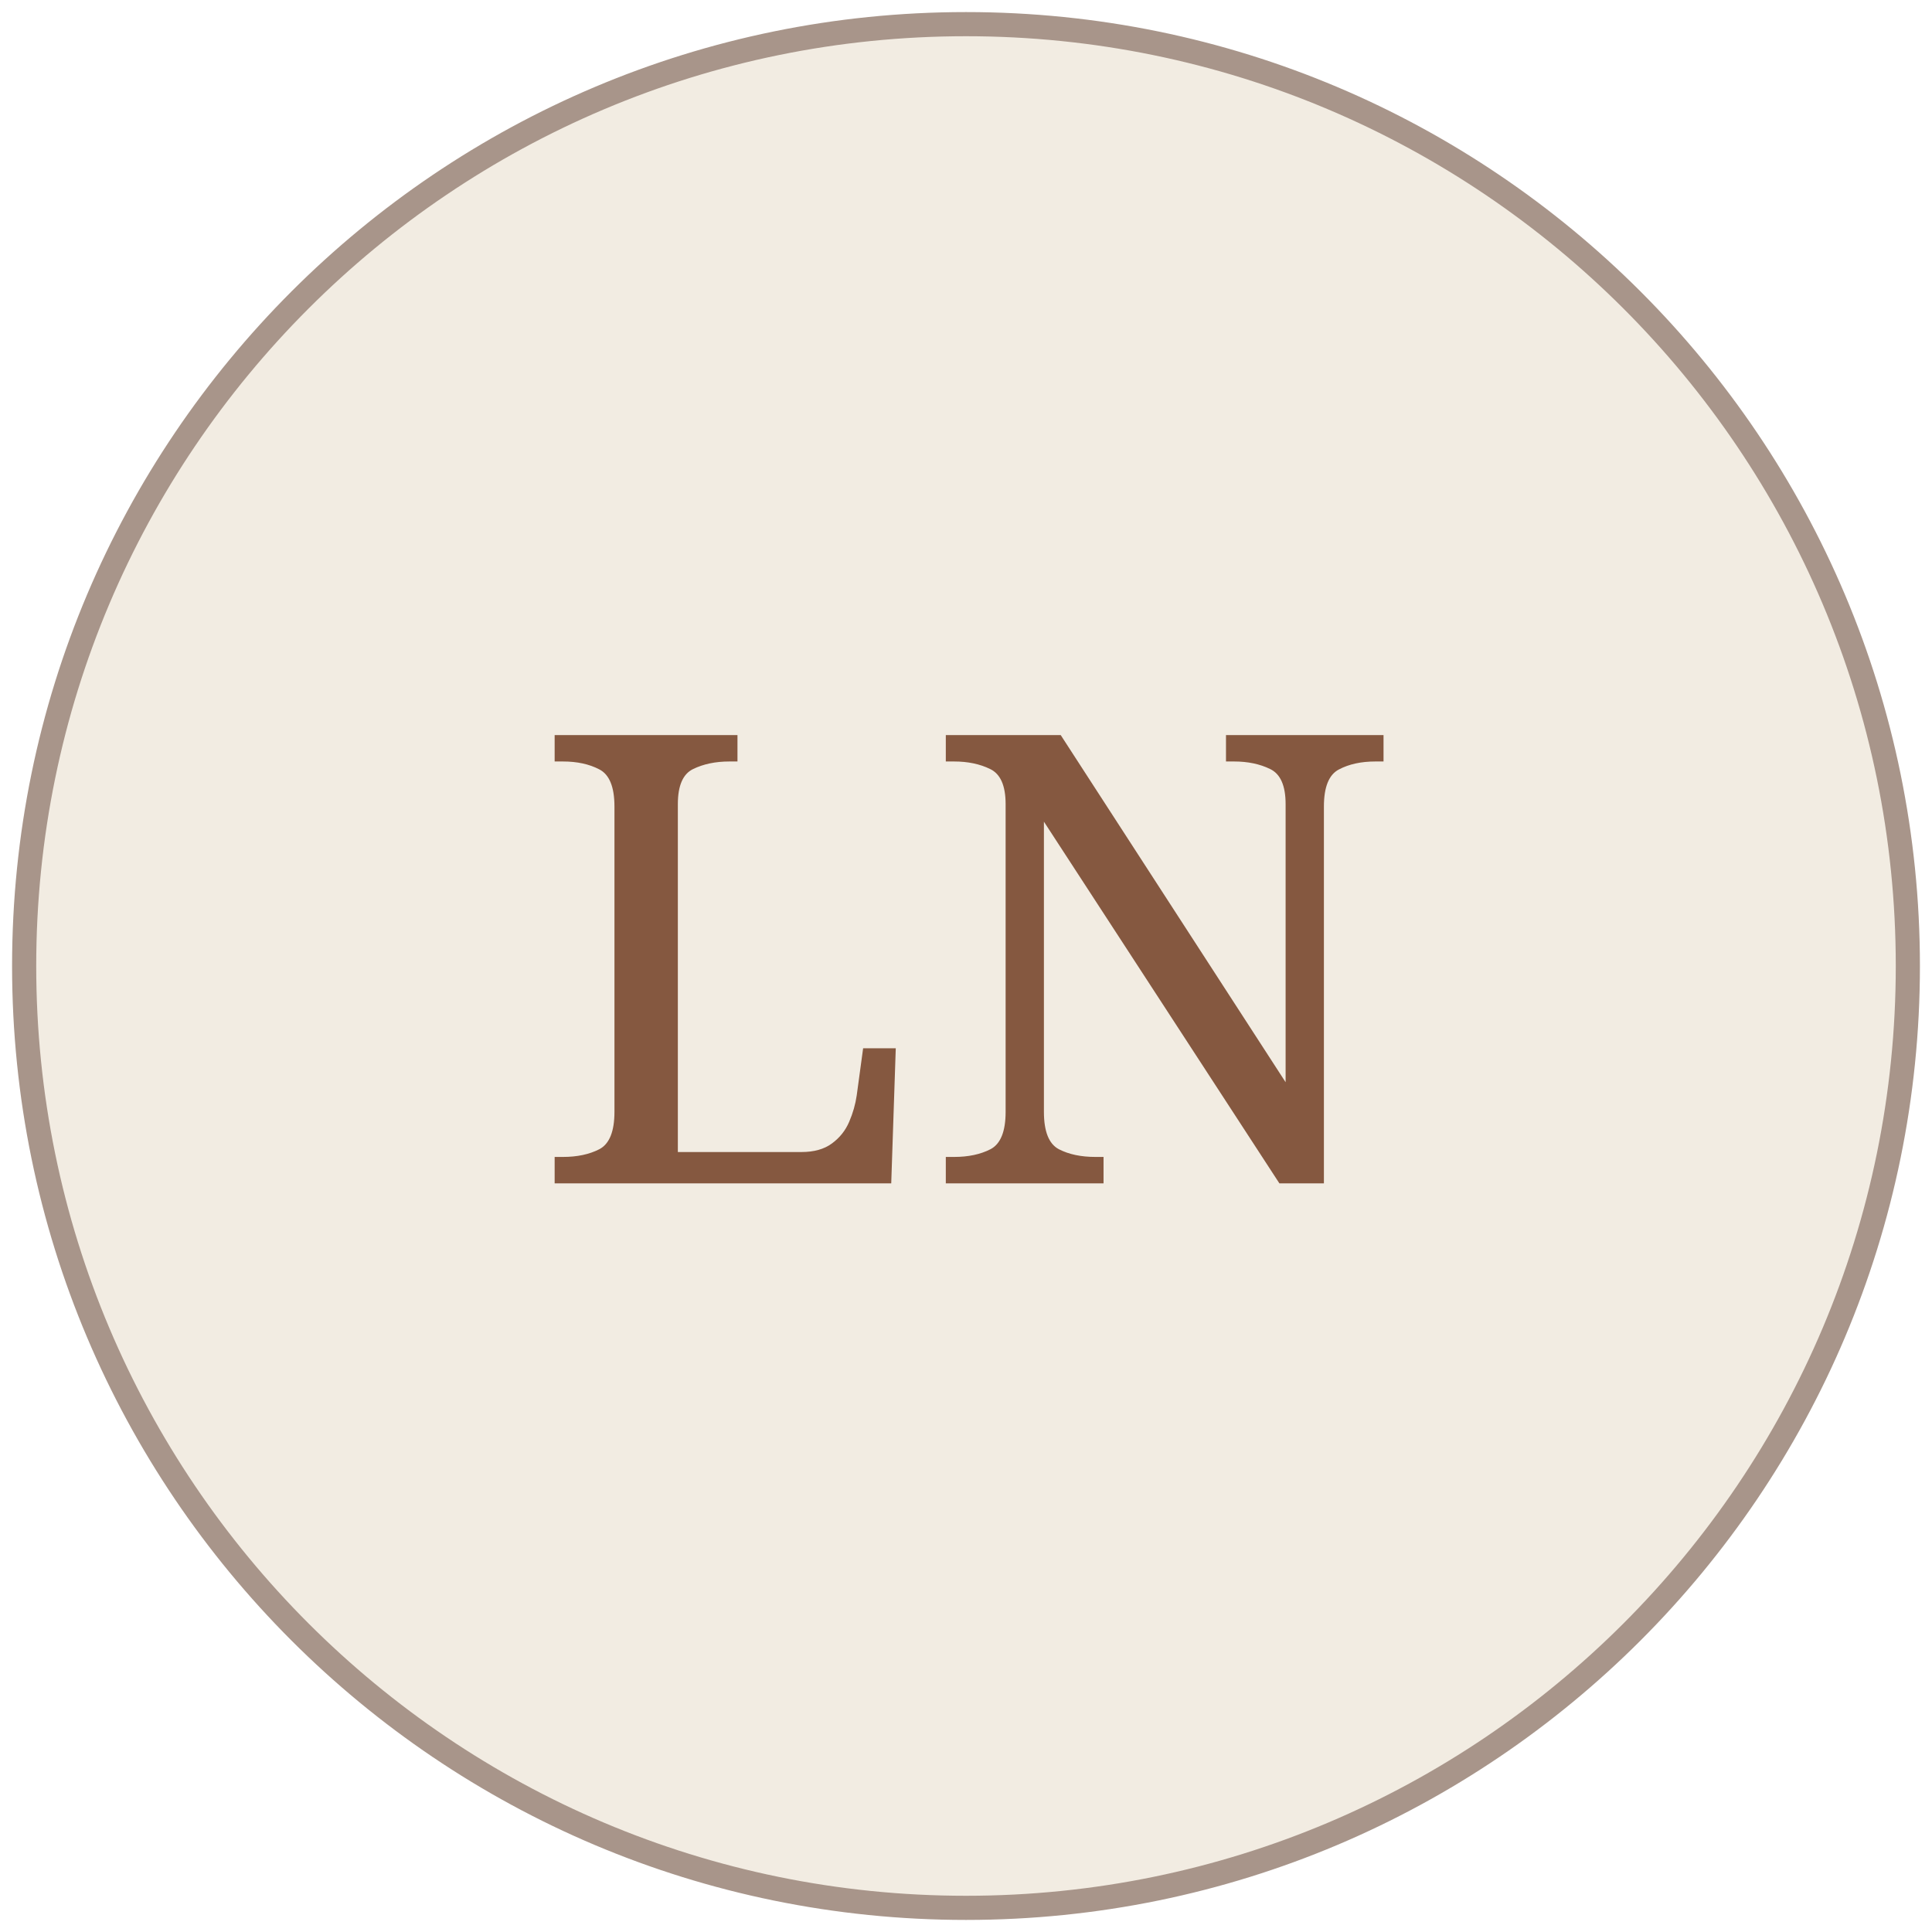
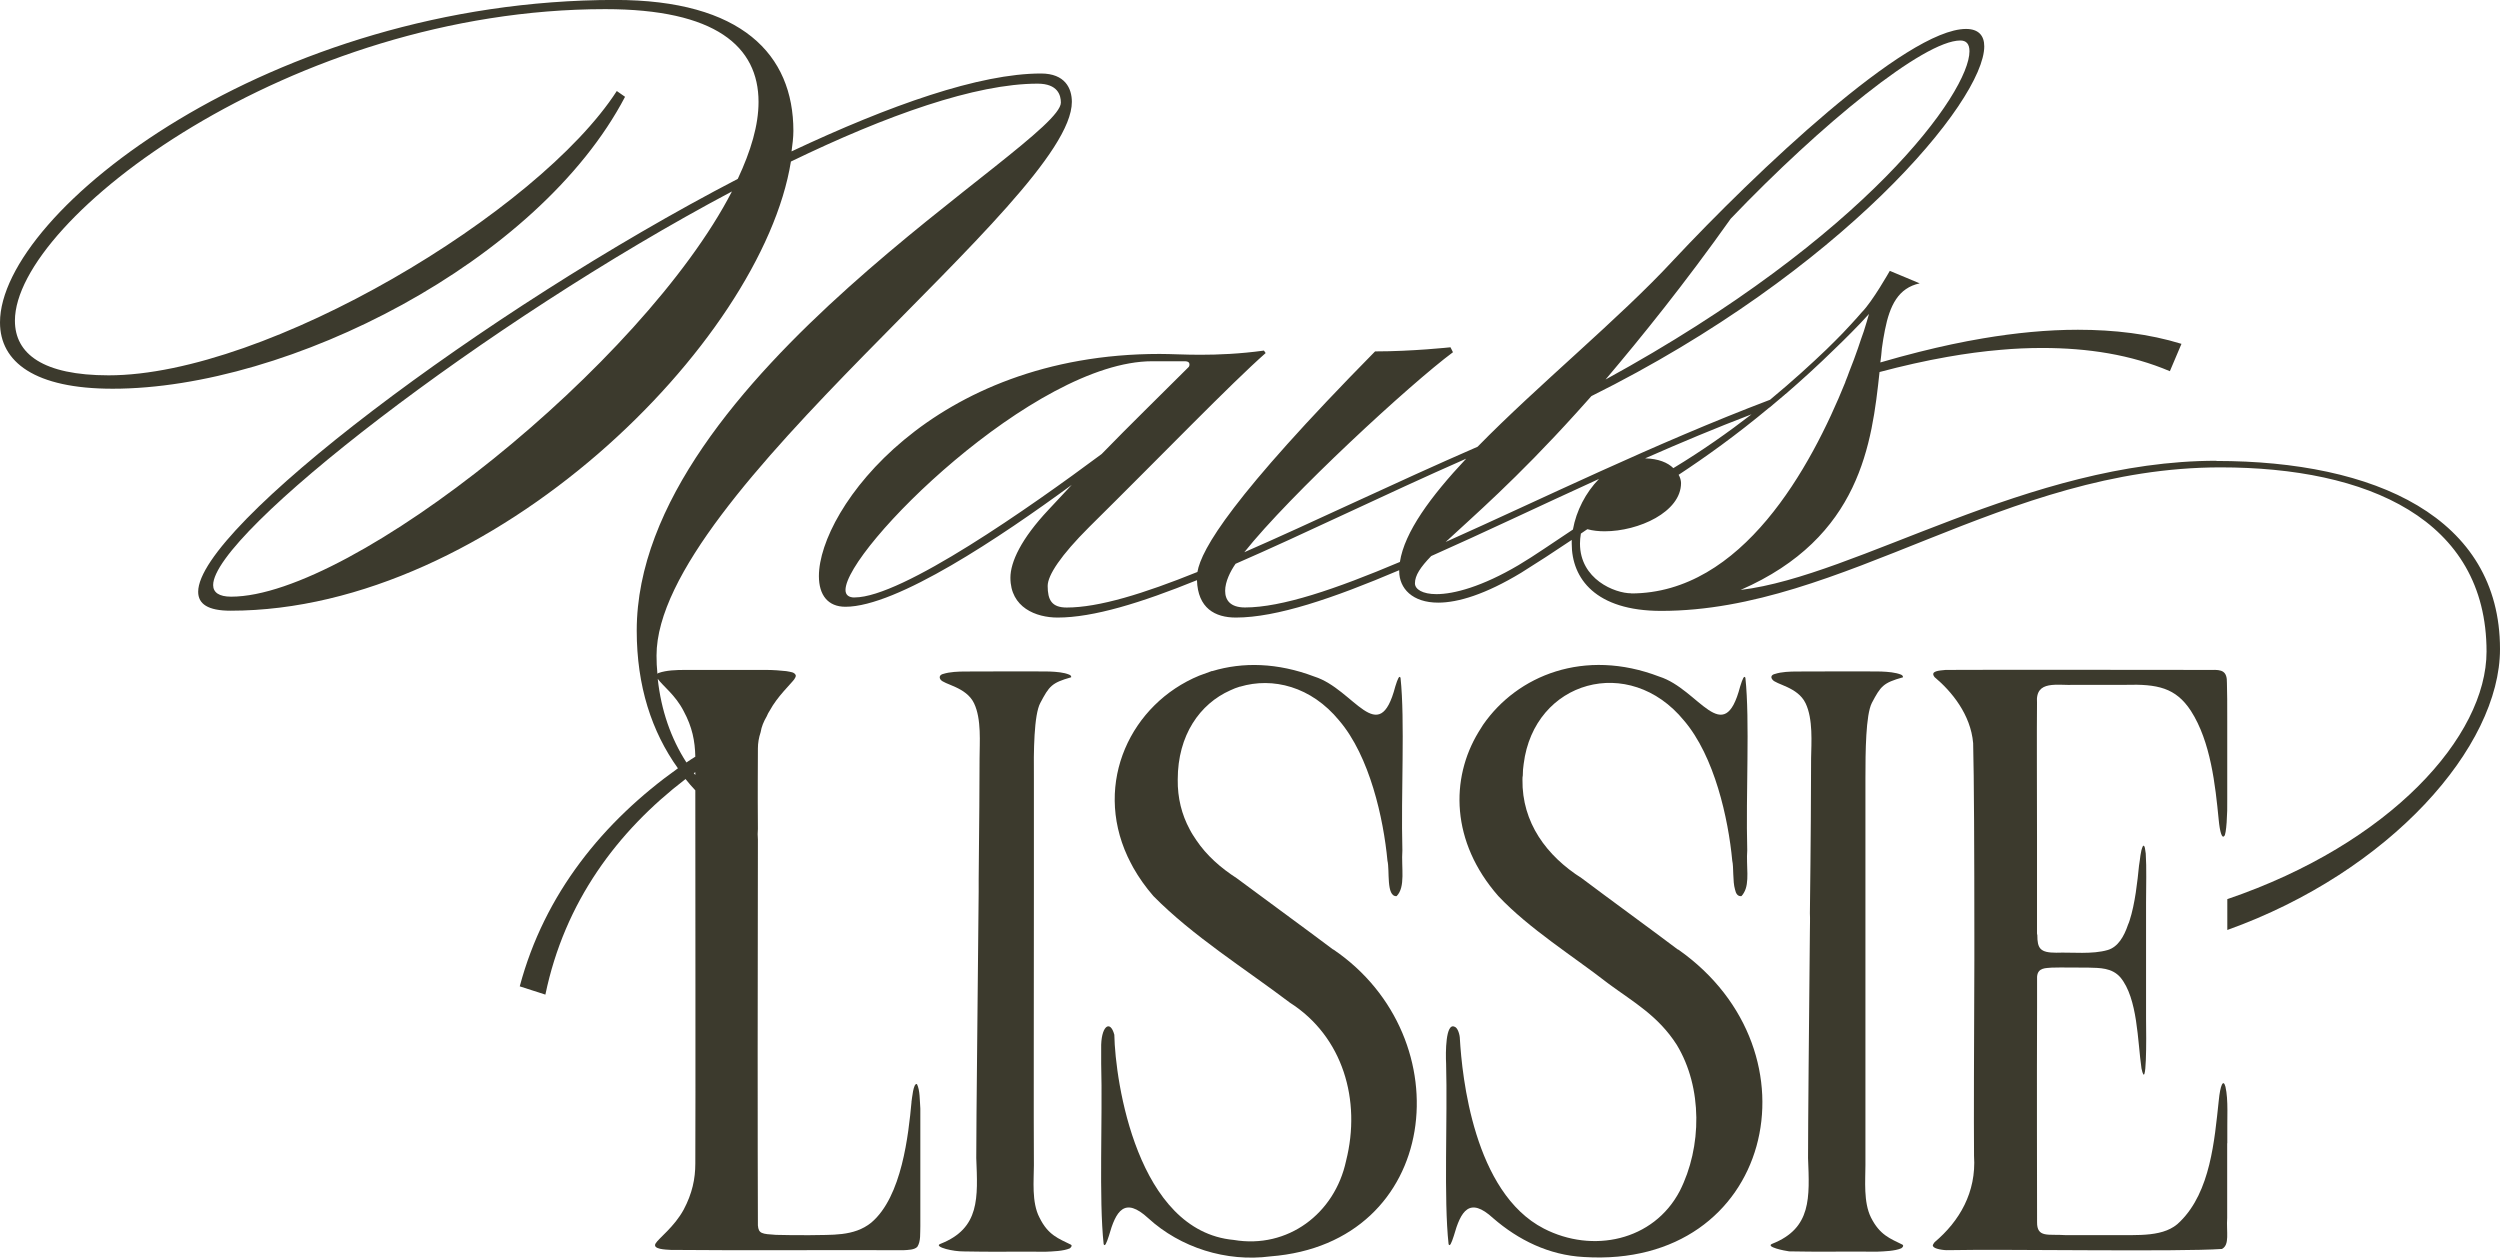
- <svg xmlns="http://www.w3.org/2000/svg" viewBox="0 0 160 160" width="160" height="160" role="img" aria-label="Lissie Nails">
-   <circle cx="80" cy="80" r="78" fill="#F2ECE2" stroke="#A8958A" stroke-width="2" />
-   <text x="80" y="98" font-family="Georgia, 'Playfair Display', serif" font-size="52" fill="#855840" text-anchor="middle">LN</text>
+ <svg xmlns="http://www.w3.org/2000/svg" id="Capa_3" data-name="Capa 3" viewBox="0 0 393.85 198.16">
+   <defs>
+     <style>
+       .cls-1 {
+         fill: #3c3a2d;
+       }
+     </style>
+   </defs>
+   <g id="Capa_1" data-name="Capa 1">
+     <g>
+       <path class="cls-1" d="M163.75,191.8c-1.25-2.41-.87-5.87-.87-8.23-.05-7.26,0-26.7,0-43.58v-17.37c-.05-4.19,0-10.01,1.01-11.88,1.4-2.65,1.78-3.17,4.86-4.04.05-.19-.1-.34-.34-.43-.82-.34-1.92-.43-3.08-.48-3.46-.05-9.43,0-13.18,0-1.2,0-2.5.05-3.56.38-.43.1-.72.43-.43.87.53.82,4.04,1.15,5.29,3.75,1.2,2.5.87,6.25.87,8.66,0,3.37-.05,10.63-.14,19.15v1.88c-.14,16.12-.38,35.79-.38,41.95.24,6.25.62,11.06-5.63,13.52-.67.24,0,.58.87.82.91.24,1.88.38,2.84.38,3.95.1,9.04,0,12.8.05,1.25-.05,2.84-.1,3.85-.53.19-.14.43-.43.19-.58-1.92-.96-3.61-1.49-4.96-4.28Z" />
+       <path class="cls-1" d="M293.88,122.62c0-4.19.05-10.01,1.01-11.88,1.4-2.65,1.78-3.17,4.91-4.04,0-.19-.1-.34-.34-.43-.87-.34-1.97-.43-3.13-.48-3.46-.05-9.43,0-13.18,0-1.2,0-2.5.05-3.51.38-.48.1-.77.43-.43.87.53.82,3.99,1.15,5.24,3.75,1.2,2.5.91,6.25.87,8.66,0,4.04-.05,13.71-.19,24.44.05.91,0,1.83,0,2.79-.14,14.62-.29,30.36-.29,35.74.24,6.25.58,11.06-5.63,13.52-1.2.48,1.92,1.11,2.65,1.2,3.99.1,9.72,0,13.81.05,1.25-.05,2.84-.1,3.85-.53.24-.14.43-.43.19-.58-1.92-.96-3.56-1.49-4.96-4.28-1.2-2.41-.87-5.87-.87-8.23v-60.95Z" />
+       <path class="cls-1" d="M210.08,149.61l-.1-.05c-3.95-2.98-11.02-8.13-15.15-11.21-2.55-1.64-4.76-3.61-6.35-5.97-.39-.58-.77-1.15-1.06-1.73-1.25-2.31-1.92-4.95-1.88-7.84,0-7.02,3.51-11.93,8.27-14.05.48-.24,1.01-.43,1.49-.58h.05c5.15-1.54,11.21-.05,15.63,5.34,4.81,5.63,6.98,15.44,7.6,22.08.38,1.49-.24,5.68,1.44,5.58,1.44-1.44.72-4.47.91-7.22-.24-8.95.43-20.35-.29-27.18-.19-.43-.43.1-.82,1.35-2.6,9.96-6.49.43-12.75-1.54-5.82-2.21-11.3-2.31-16.07-.87h-.1c-.67.24-1.3.48-1.97.72-10.73,4.43-16.69,16.79-11.3,28.48.29.58.58,1.2.91,1.78.87,1.54,1.92,3.03,3.17,4.47,6.21,6.3,14.38,11.4,21.5,16.79,8.37,5.34,11.26,15.39,8.85,24.92-1.78,8.32-9.19,13.9-17.7,12.46-15.2-1.4-18.67-24.92-18.81-32.33-.67-2.5-2.16-1.3-2.07,2.21v2.36c.24,8.71-.38,21.31.39,28.43.19.43.43-.1.82-1.3,1.11-3.94,2.45-6.25,6.21-2.79,5.05,4.62,12.27,6.93,19.24,6.01,26.84-2.07,30.4-34.44,9.91-48.35Z" />
+       <path class="cls-1" d="M264.39,149.61l-.1-.05c-3.95-2.98-11.02-8.13-15.11-11.21-5.53-3.51-9.43-8.76-9.33-15.54,0-.24,0-.43.05-.63,0-.63.05-1.25.14-1.83,1.64-13.13,16.64-17.37,25.26-6.83,4.81,5.63,6.98,15.44,7.6,22.08.24,1.01.05,3.22.43,4.52.14.67.43,1.11,1.01,1.06.14-.14.29-.34.39-.53.96-1.59.34-4.23.53-6.69-.24-8.95.43-20.35-.29-27.18-.19-.43-.43.1-.82,1.35-2.6,9.96-6.49.43-12.75-1.54-11.79-4.52-22.37-.19-27.76,7.6-.24.38-.48.77-.72,1.15-4.43,7.31-4.38,17.27,3.13,25.83,4.86,5.15,11.74,9.43,17.42,13.85,3.94,2.89,7.79,5.05,10.68,9.57,4.09,6.74,3.99,16.12.48,23.04-4.14,7.89-13.76,9.86-21.41,5.92-11.06-5.68-12.89-24.05-13.23-29.87,0-.67-.34-1.78-.82-1.92-1.44-.72-1.44,4.09-1.35,5.82.24,8.71-.39,21.31.39,28.43.19.43.43-.1.82-1.3,1.11-3.94,2.45-6.25,6.21-2.79,3.95,3.42,8.76,5.82,14.29,6.11,29.68,1.88,37.86-32.28,14.86-48.44Z" />
+       <path class="cls-1" d="M350.89,180.11c-.05-4.14.19-6.74-.29-8.9-.34-1.3-.82-.29-1.06,2.21-.67,6.21-1.3,14.29-6.06,19-2.41,2.55-6.64,2.12-10.82,2.16h-7.31c-2.65-.19-4.47.48-4.43-2.07,0-5.1-.05-20.83,0-33.77v-4.86c.1-1.49,1.44-1.35,2.31-1.44,1.49-.05,3.85,0,5.82,0,1.73.05,3.66,0,5,1.54,2.74,3.32,2.69,10.01,3.32,14.34.82,3.85.77-4.71.72-7.84v-18.28c0-2.89.1-5.34-.05-7.75-.1-.48-.1-1.35-.43-1.2-.43.87-.43,2.07-.63,3.13-.24,2.41-.62,6.01-1.49,8.66-.05.19-.15.43-.24.63-.63,1.88-1.59,3.51-3.18,3.99-2.45.72-5.63.34-8.13.43-2.55,0-2.98-.67-2.98-2.79-.05-.1-.05-.19-.05-.34v-15.06c0-6.78-.05-16.93,0-21.17-.29-3.7,3.27-2.69,6.01-2.84h7.94c5-.14,7.89.43,10.29,4.09,3.13,4.86,3.85,11.74,4.38,17.13.19,2.02.53,3.03.87,2.6.34-.14.53-3.66.48-5.77v-12.22c0-2.65,0-4.81-.05-6.11.05-1.92-.82-2.12-2.41-2.07-7.12,0-34.59-.05-41.9,0-.96.1-2.55.14-1.73,1.15,2.65,2.21,5.68,5.87,6.06,10.39.14,5.1.19,17.56.19,30.4v3.85c-.05,12.84-.1,25.45-.05,30.79.38,5.72-2.31,10.29-6.21,13.57-.14.19-.29.38-.29.58l.05.05c.1.43,1.68.67,2.41.63,8.9-.19,36.37.29,43.1-.19,1.25-.67.67-2.65.82-4.91v-11.74Z" />
+       <path class="cls-1" d="M143.6,173.62c-.48,5.05-1.49,14.91-6.35,19-2.74,2.21-6.25,1.88-9.72,1.97-1.92,0-3.9,0-5.29-.05-2.21-.14-2.74-.19-2.84-1.49-.05-11.11-.05-41.9,0-60.81-.05-.58-.05-1.11,0-1.64-.05-6.01,0-10.63,0-12.7,0-.82.14-1.68.43-2.55.14-.87.48-1.68.96-2.5.14-.34.29-.63.48-.91,1.2-2.21,3.18-4.04,3.85-4.91.14-.24.29-.43.24-.67-.24-.48-.72-.48-1.49-.63-.87-.1-2.12-.19-3.17-.19h-12.75c-1.4,0-2.98.05-4.19.48-.1.05-.14.05-.19.14-.1-.96-.14-1.92-.14-2.89,0-25.35,65.43-71.82,65.43-87.22,0-2.12-1.06-4.47-4.86-4.47-9.67,0-23.76,4.96-39.3,12.27.14-1.01.29-2.21.29-3.22,0-12.03-8.13-20.64-28.09-20.64C42.82,0,0,33.29,0,50.8c0,6.25,5.48,10.44,17.75,10.44,27.71,0,67.11-20.01,80.72-45.99l-1.3-.91c-12.32,19.1-55.13,44.79-80.05,44.79-10.34,0-14.77-3.37-14.77-8.61C2.36,34.44,45.99,1.44,95.35,1.44c17.37,0,24.15,5.87,24.15,14.62,0,3.66-1.2,7.7-3.27,12.12C76.25,48.97,31.22,83.03,31.22,93.23c0,1.92,1.54,2.98,5.1,2.98,41.23,0,83.71-42.29,88.28-70.76,15.1-7.31,29.1-12.27,38.87-12.27,3.18,0,3.66,1.83,3.66,2.98,0,6.54-66.82,43.25-66.82,83.18,0,8.76,2.36,15.92,6.49,21.7-11.74,8.37-21.02,19.72-24.92,34.35l4.04,1.3c3.03-14.62,11.35-25.74,22.08-33.96.48.63,1.01,1.2,1.54,1.78,0,14.43.05,49.98,0,58.79,0,2.41-.48,4.71-1.83,7.26-1.49,2.74-3.95,4.52-4.43,5.34-.53.91,1.54.96,2.41,1.01,8.42.1,29.92,0,36.61.05.82-.05,1.73-.05,2.21-.53.58-.87.43-2.16.48-3.27v-18.52c-.1-1.3-.05-2.89-.53-3.85-.58-.24-.77,2.26-.87,2.84ZM36.42,94c-1.92,0-2.84-.67-2.84-1.83,0-8.08,42.82-41.37,81.73-62.01-14,27.13-59.8,63.84-78.9,63.84ZM109.54,122.09c-.1-.1-.14-.19-.24-.29.1-.05.14-.1.24-.14v.43ZM108.14,120.12c-2.45-3.8-3.99-8.23-4.52-13.18.82,1.15,2.79,2.55,4.09,5.1,1.35,2.5,1.78,4.71,1.83,7.17-.48.29-.91.58-1.4.91Z" />
+       <path class="cls-1" d="M349.16,72.59c-29.63,0-56.53,18.14-74.95,20.35,18.95-8.27,20.69-23.19,21.89-34.3,0,0,0-.02,0-.03,3.61-.96,7.18-1.77,10.71-2.39h0c2.84-.5,5.65-.88,8.4-1.11,2.21-.2,4.39-.29,6.53-.29,7.18,0,13.97,1.05,20.1,3.66l1.83-4.31c-5.09-1.57-10.58-2.22-16.32-2.22-4.82,0-9.84.49-14.98,1.36h0c-3.26.55-6.56,1.26-9.91,2.1h-.01c-2.06.52-4.14,1.08-6.22,1.69h0c.1-.77.19-1.49.24-2.21.14-1.01.29-1.97.48-2.89.77-3.9,2.12-6.64,5.48-7.36l-4.71-1.97s-2.74,4.86-4.43,6.54c0,0-1.01,1.2-2.98,3.27-.72.72-1.59,1.64-2.6,2.6-2.3,2.2-5.27,4.93-8.86,7.9-.02,0-.03.01-.05.02-18.1,6.87-35.98,15.65-51.05,22.38,4.22-3.92,11.13-9.87,20.55-20.29.52-.58,1.06-1.17,1.59-1.77l.82-.92c39.43-19.59,61.89-46.48,61.89-55.1,0-1.7-.91-2.74-2.87-2.74-9.4,0-33.16,22.59-46.23,36.56-8.35,9.02-21.22,19.55-30.72,29.26-13.23,5.76-25.85,11.86-36.78,16.63h0s0,0,0,.01c0,0,0,0,0,0t.01,0c7.25-9.12,26.2-26.57,32.89-31.53l-.39-.78s-6,.65-11.88.65c-22.6,22.95-27.35,31.13-27.99,34.75-8.45,3.41-15.53,5.6-20.59,5.6-2.35,0-3-1.18-3-3.4,0-1.69,2.08-4.83,6.53-9.27,11.62-11.49,22.33-22.59,27.81-27.42l-.27-.39c-3.79.52-7.18.66-10.05.66-2.48,0-4.57-.13-6.4-.13-35.77,0-53.66,24.42-53.66,35,0,3,1.43,4.83,4.18,4.83,8.09,0,24.42-10.97,35.65-19.2l-3.66,3.92c-4.31,4.58-6,8.23-6,10.71,0,4.7,4.04,6.27,7.44,6.27,5.62,0,13.15-2.32,21.95-5.89.14,4.41,2.83,5.89,6.13,5.89,6.41,0,15.3-3.02,25.73-7.46,0,.05,0,.09,0,.14,0,2.74,2.09,4.97,6.14,4.97,3.14,0,7.45-1.31,13.06-4.7,2.5-1.56,5.16-3.28,7.98-5.18,0,0,0,0,0,0,0,0,0,.01,0,.02v.58c0,5.48,3.75,10.58,14.09,10.58,28.72,0,54.02-22.61,88.13-22.61,23.09,0,41.9,8.13,41.9,29.01,0,13.37-15.15,30.26-40.84,39.01v4.86c25.64-9.19,42.96-28.86,42.96-44.26,0-20.78-19.72-29.63-44.69-29.63ZM272.66,34.45c14.23-14.88,30.42-28.07,36.17-28.07.92,0,1.44.52,1.44,1.7,0,6.4-16.06,29.11-57.33,51.71,5.74-6.79,12.4-15.02,19.72-25.34ZM134.63,94.13c-.91,0-1.43-.39-1.43-1.18,0-6.4,29.77-36.04,48.32-36.04h5.09c.66,0,.78.26.78.52s-.13.39-.13.39c-4.57,4.57-9.27,9.14-13.71,13.71-11.23,8.35-31.47,22.59-38.92,22.59ZM259.19,72.2c5.52-2.43,11.12-4.78,16.75-6.93-3.6,2.78-7.72,5.7-12.32,8.48-.87-.87-2.36-1.49-4.43-1.54h-.03s.01,0,.02,0h0ZM196.14,95.7c-2.35,0-3.13-1.18-3.13-2.62s.82-3.08,1.64-4.26h0c10.9-4.74,23.34-10.84,36.33-16.56-5.61,5.97-9.72,11.58-10.44,16.27-10.14,4.29-18.61,7.17-24.41,7.17ZM247.79,83.43c-3.16,2.08-6.02,4.1-8.56,5.6-5.74,3.39-10.19,4.57-12.93,4.57-2.22,0-3.39-.78-3.39-1.7,0-1.25.86-2.54,2.56-4.3,8.16-3.62,17.11-7.9,26.44-12.15,0,0,0,0,0,0,0,0-.02.01-.02.02-2.07,2.12-3.56,5-4.09,7.94,0,0,0,0,0,.01h0ZM256.99,93.47c-2.6,0-8.08-2.21-8.08-7.84,0-.47.05-1,.14-1.56,0,0,.02,0,.02-.02.24-.16.49-.33.73-.5l.25-.16.03-.02c.86.24,1.81.33,2.72.33,5.34,0,12.03-3.03,12.03-7.6,0-.38-.14-.91-.38-1.3,4.22-2.78,9.07-6.24,14.3-10.6.02,0,.04-.02.06-.02h0s0,0,0,0c0,0,0,0,0,0h0c.17-.14.33-.29.5-.43.65-.55,1.31-1.1,1.98-1.67-.02,0-.05.02-.07.03.01-.01.03-.03.04-.04h.05c2.5-2.16,5.1-4.52,7.7-7.07.91-.87,1.78-1.73,2.69-2.65.91-.91,1.83-1.88,2.74-2.89-.19.72-.48,1.64-.82,2.74-.29.77-.58,1.68-.91,2.65-.39,1.15-.87,2.41-1.4,3.75-.09.26-.19.51-.28.76-.11.27-.21.53-.32.8,0,0,.01,0,.02,0-5.44,13.47-16.26,33.33-33.77,33.33Z" />
+     </g>
+   </g>
</svg>
